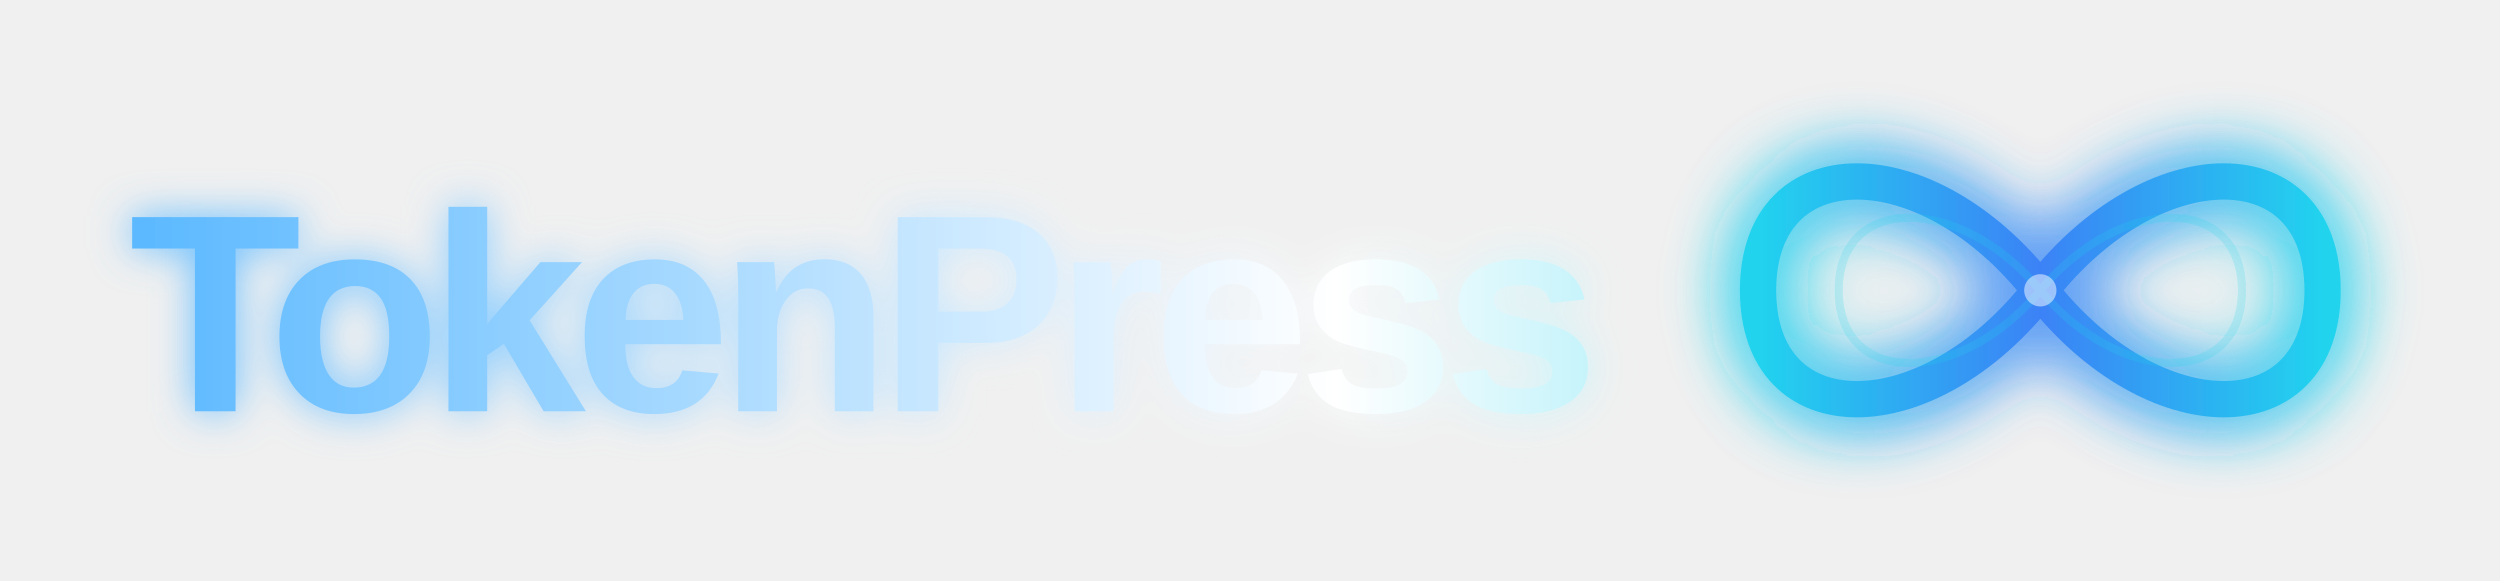
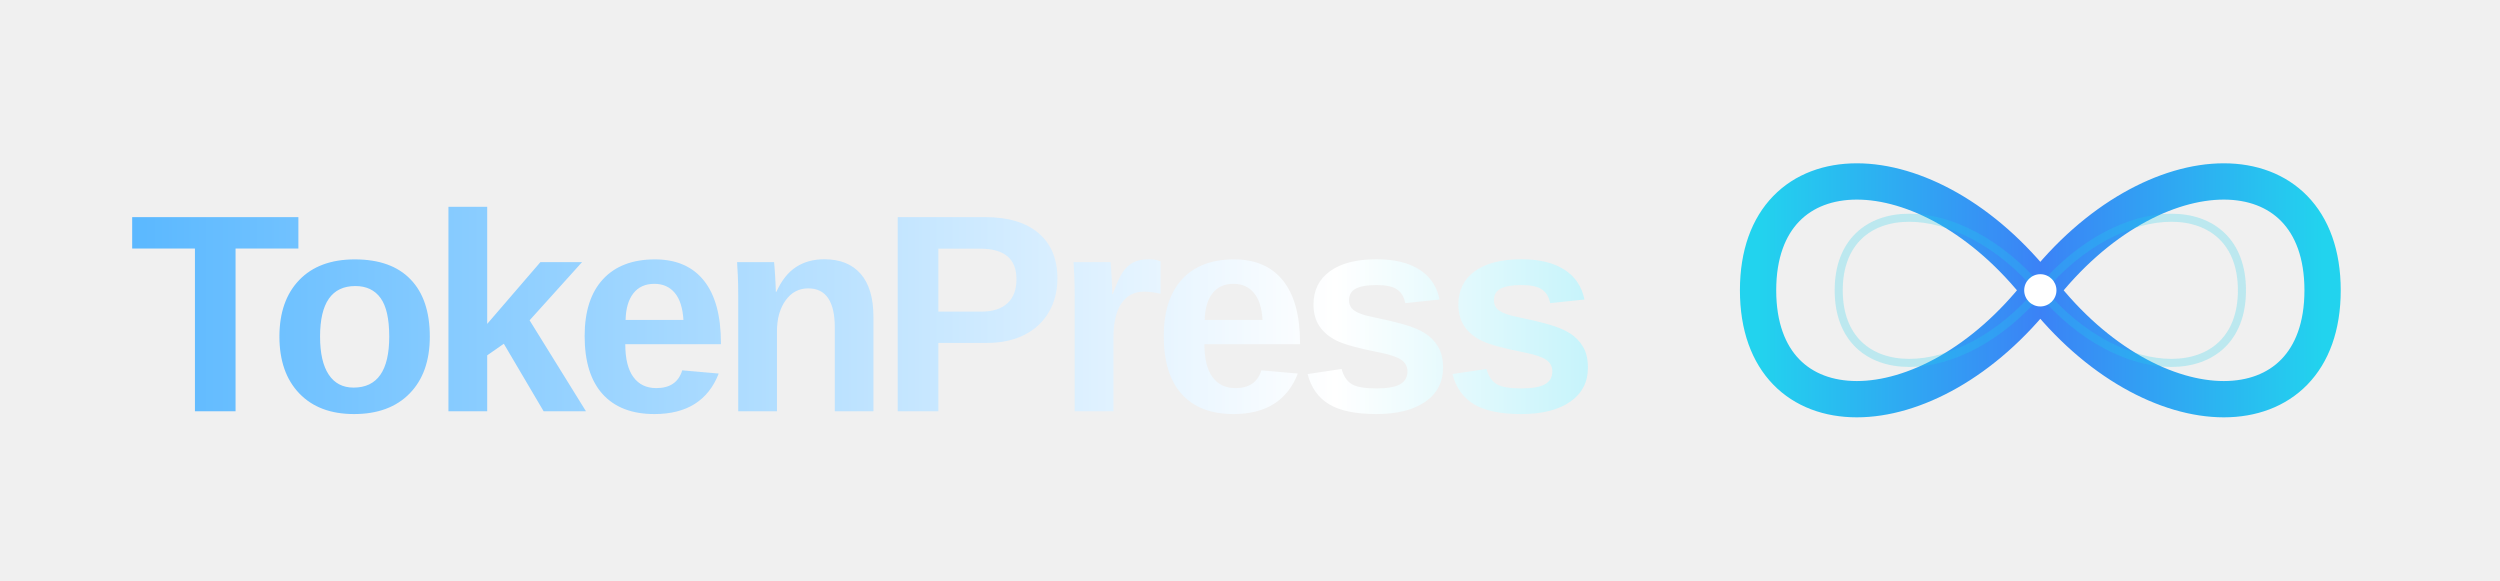
- <svg xmlns="http://www.w3.org/2000/svg" viewBox="0 0 620 144" width="620" height="144" fill="none" role="img" aria-label="TokenPress">
+ <svg xmlns="http://www.w3.org/2000/svg" viewBox="0 0 620 144" width="620" height="144" fill="none" role="img" aria-label="TokenPress" shape-rendering="geometricPrecision">
  <defs>
    <linearGradient id="logoTextGrad" x1="16" y1="0" x2="560" y2="0" gradientUnits="userSpaceOnUse">
      <stop offset="0%" stop-color="#5ab8ff" />
      <stop offset="55%" stop-color="#ffffff" />
      <stop offset="100%" stop-color="#22d3ee" />
    </linearGradient>
    <linearGradient id="logoInfGrad" x1="0" y1="0" x2="1" y2="0">
      <stop offset="0%" stop-color="#22d3ee" />
      <stop offset="50%" stop-color="#3b82f6" />
      <stop offset="100%" stop-color="#22d3ee" />
    </linearGradient>
-     <filter id="logoGlow" x="-10%" y="-30%" width="120%" height="160%">
-       <feGaussianBlur stdDeviation="5" result="blur" />
-       <feMerge>
-         <feMergeNode in="blur" />
-         <feMergeNode in="SourceGraphic" />
-       </feMerge>
-     </filter>
-     <filter id="logoInfGlow" x="-40%" y="-60%" width="180%" height="220%">
-       <feGaussianBlur stdDeviation="8" result="blur1" />
-       <feGaussianBlur stdDeviation="3" result="blur2" />
-       <feMerge>
-         <feMergeNode in="blur1" />
-         <feMergeNode in="blur2" />
-         <feMergeNode in="SourceGraphic" />
-       </feMerge>
-     </filter>
  </defs>
  <g transform="translate(16,0)">
-     <text x="16" y="102" font-family="'Segoe UI','SF Pro Display',Arial,sans-serif" font-size="70" font-weight="700" letter-spacing="-3" fill="url(#logoTextGrad)" filter="url(#logoGlow)">TokenPress</text>
-     <g transform="translate(490,72)" filter="url(#logoInfGlow)">
-       <path d="M 70 0 C 70 -36, 28 -36, 0 0 C -28 36, -70 36, -70 0 C -70 -36, -28 -36, 0 0 C 28 36, 70 36, 70 0 Z" fill="none" stroke="url(#logoInfGrad)" stroke-width="9" stroke-linecap="round" />
-       <path d="M 50 0 C 50 -24, 20 -24, 0 0 C -20 24, -50 24, -50 0 C -50 -24, -20 -24, 0 0 C 20 24, 50 24, 50 0 Z" fill="none" stroke="rgba(34,211,238,0.2)" stroke-width="2" stroke-linecap="round" />
-       <circle cx="0" cy="0" r="4" fill="rgba(255,255,255,0.5)" />
+     <text x="16" y="102" font-family="'Segoe UI','SF Pro Display',Arial,sans-serif" font-size="70" font-weight="700" letter-spacing="-3" fill="url(#logoTextGrad)">TokenPress</text>
+     <g transform="translate(490,72)">
+       <path d="M 70 0 C 70 -36, 28 -36, 0 0 C -28 36, -70 36, -70 0 C -70 -36, -28 -36, 0 0 C 28 36, 70 36, 70 0 Z" fill="none" stroke="url(#logoInfGrad)" stroke-width="9" stroke-linecap="round" stroke-linejoin="round" />
+       <path d="M 50 0 C 50 -24, 20 -24, 0 0 C -20 24, -50 24, -50 0 C -50 -24, -20 -24, 0 0 C 20 24, 50 24, 50 0 Z" fill="none" stroke="rgba(34,211,238,0.25)" stroke-width="2" stroke-linecap="round" stroke-linejoin="round" />
+       <circle cx="0" cy="0" r="4" fill="#ffffff" />
    </g>
  </g>
</svg>
